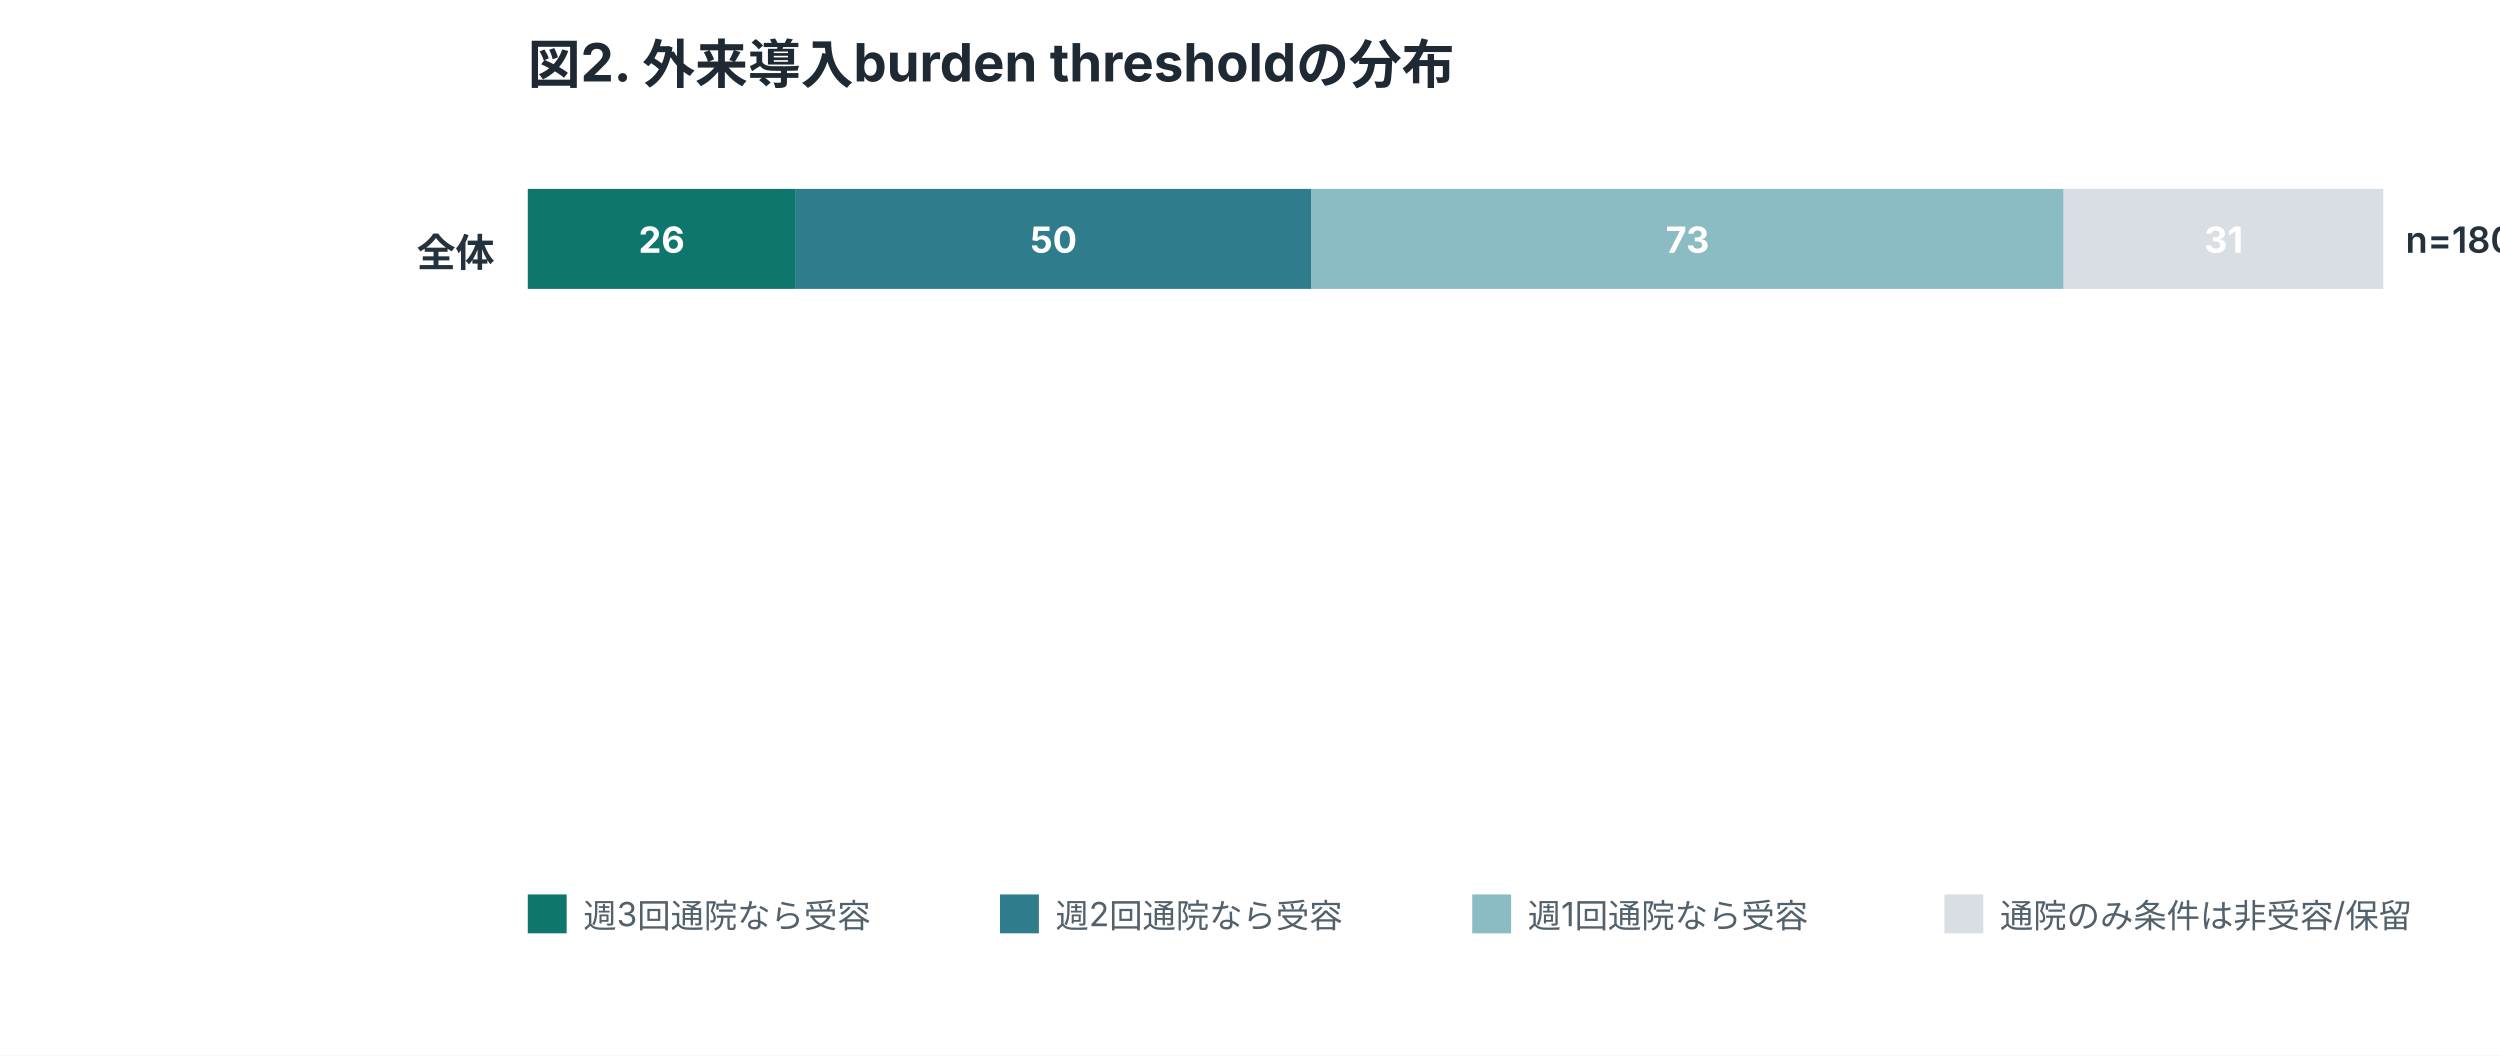
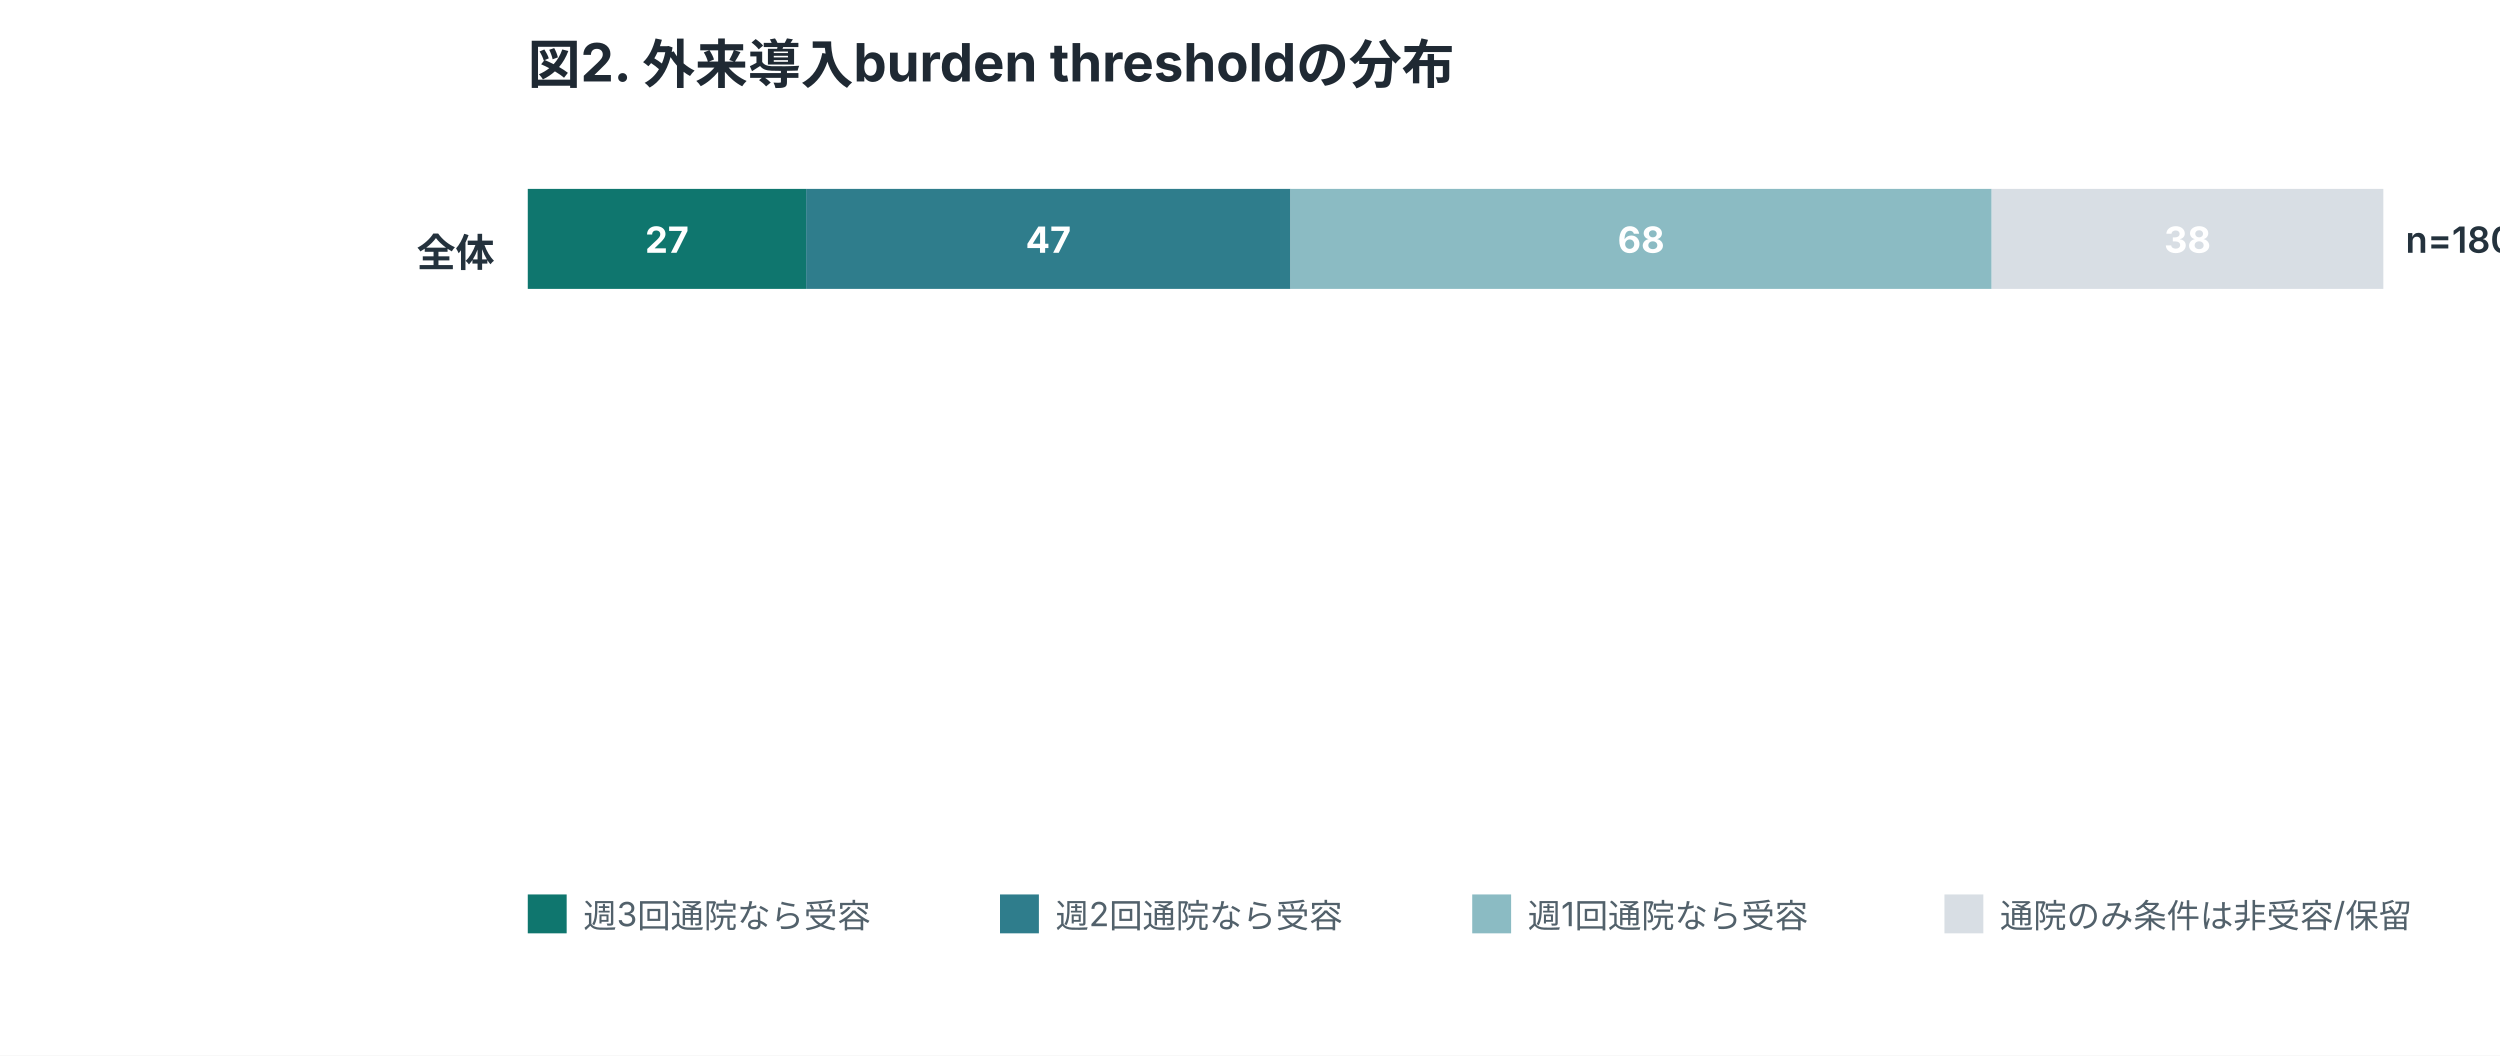
<svg xmlns="http://www.w3.org/2000/svg" width="900" height="380" viewBox="0 0 900 380" role="img">
  <style>
.title{font:700 19px -apple-system,BlinkMacSystemFont,"Segoe UI",sans-serif;fill:#1f2933}
.label{font:600 14px -apple-system,BlinkMacSystemFont,"Segoe UI",sans-serif;fill:#24323d}
.num{font:600 13px -apple-system,BlinkMacSystemFont,"Segoe UI",sans-serif;fill:#24323d}
.axis,.legend,.note{font:12px -apple-system,BlinkMacSystemFont,"Segoe UI",sans-serif;fill:#52616b}
.inside{font:700 13px -apple-system,BlinkMacSystemFont,"Segoe UI",sans-serif;fill:white}
.big{font:700 34px -apple-system,BlinkMacSystemFont,"Segoe UI",sans-serif;fill:#1f2933}
</style>
  <rect width="100%" height="100%" fill="white" />
  <text x="190" y="30" class="title">図2. 外来導入burden thresholdの分布</text>
  <text x="178" y="96" text-anchor="end" class="label">全体</text>
-   <rect x="190.0" y="68" width="96.5" height="36" fill="#0f766e" />
-   <text x="238.2" y="91" text-anchor="middle" class="inside">26</text>
-   <rect x="286.5" y="68" width="185.6" height="36" fill="#2f7d8c" />
-   <text x="379.3" y="91" text-anchor="middle" class="inside">50</text>
-   <rect x="472.0" y="68" width="270.9" height="36" fill="#8bbbc3" />
-   <text x="607.5" y="91" text-anchor="middle" class="inside">73</text>
-   <rect x="743.0" y="68" width="115.0" height="36" fill="#d8dee4" />
-   <text x="800.5" y="91" text-anchor="middle" class="inside">31</text>
+   <rect x="190.0" y="68" width="100.2" height="36" fill="#0f766e" />
+   <text x="240.1" y="91" text-anchor="middle" class="inside">27</text>
+   <rect x="290.2" y="68" width="174.4" height="36" fill="#2f7d8c" />
+   <text x="377.4" y="91" text-anchor="middle" class="inside">47</text>
+   <rect x="464.6" y="68" width="252.4" height="36" fill="#8bbbc3" />
+   <text x="590.8" y="91" text-anchor="middle" class="inside">68</text>
+   <rect x="717.0" y="68" width="141.0" height="36" fill="#d8dee4" />
+   <text x="787.5" y="91" text-anchor="middle" class="inside">38</text>
  <text x="866" y="91" class="num">n=180</text>
  <rect x="190" y="322" width="14" height="14" fill="#0f766e" />
  <text x="210" y="334" class="legend">週3回通院なら受容</text>
  <rect x="360" y="322" width="14" height="14" fill="#2f7d8c" />
  <text x="380" y="334" class="legend">週2回通院なら受容</text>
  <rect x="530" y="322" width="14" height="14" fill="#8bbbc3" />
  <text x="550" y="334" class="legend">週1回通院なら受容</text>
  <rect x="700" y="322" width="14" height="14" fill="#d8dee4" />
  <text x="720" y="334" class="legend">通院のみ条件は非受容/保留</text>
</svg>
